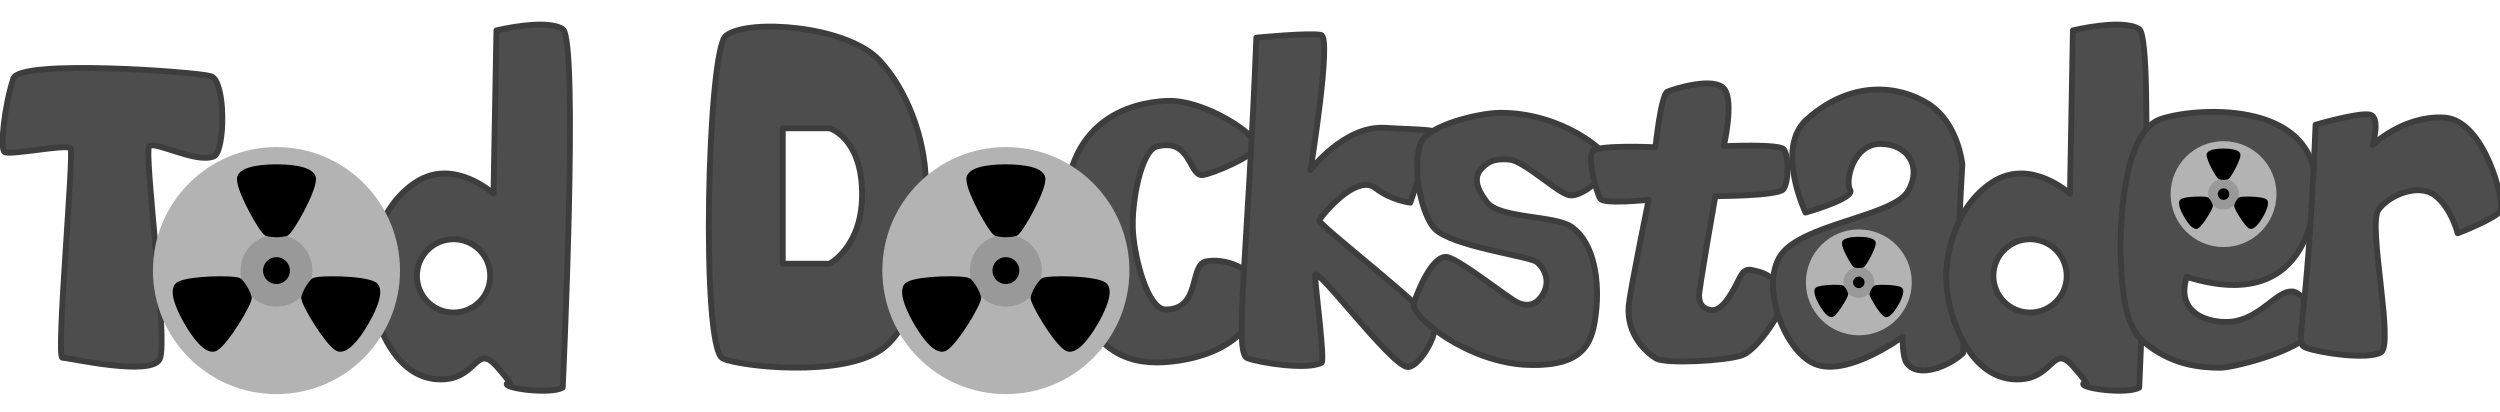
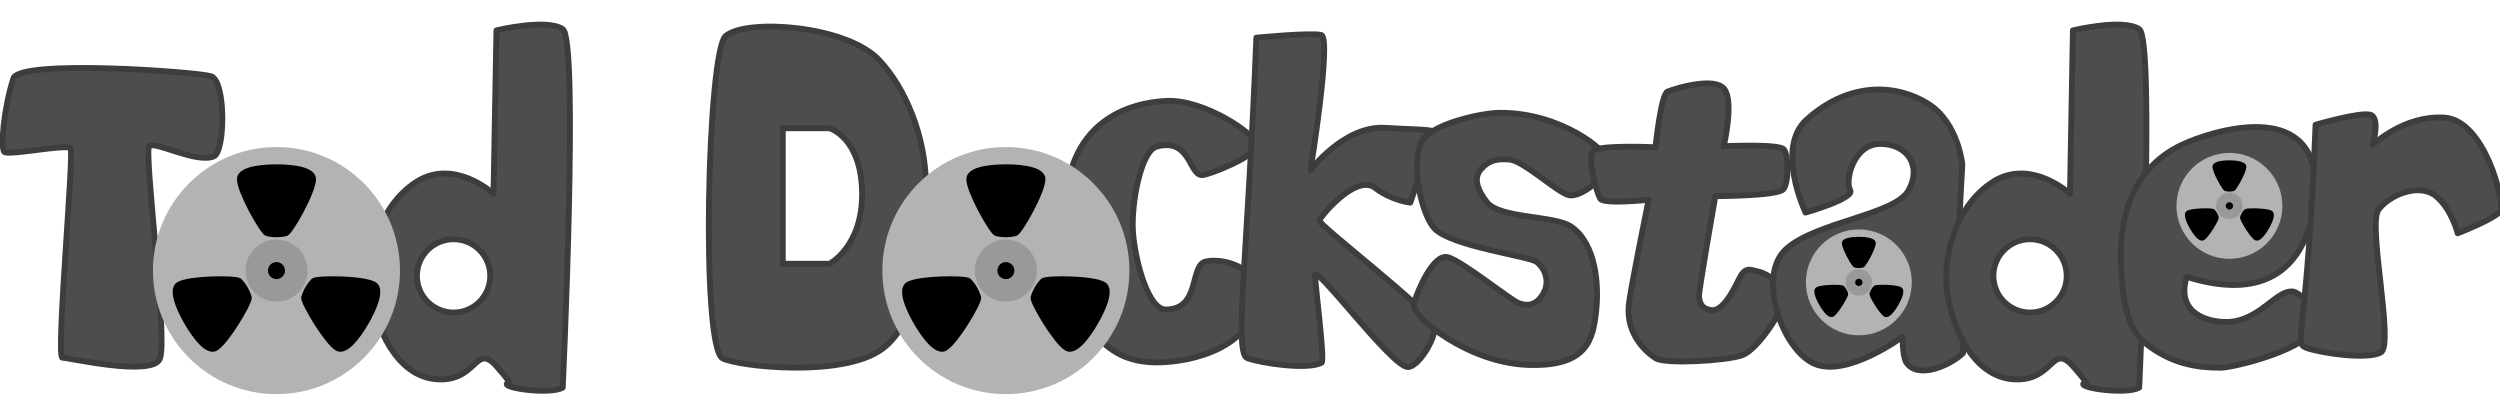
<svg xmlns="http://www.w3.org/2000/svg" xmlns:xlink="http://www.w3.org/1999/xlink" width="100%" height="100%" viewBox="0,0,425,70">
  <defs>
    <style type="text/css">
      .letter {
        fill:#4d4d4d;
        stroke:#3d3d3d;
        stroke-width:1;
        stroke-linejoin:round;
        stroke-linecap:round;
      }
    </style>
    <path id="reel_inner" d="m 50,8 C 52,8 65,8 65,13 65,18 56,34 54,35 Q 50,36 46,35 C 44,34 35,18 35,13 35,8 48,8 50,8 z" style="fill:#000000;stroke:#000000;stroke-width:2;" />
    <g id="reel">
      <circle cx="50" cy="50" r="50" stroke-width="0" fill="#b3b3b3" />
-       <circle cx="50" cy="50" r="10" stroke="#999999" stroke-width="3%" fill="#000000" />
-       <use xlink:href="#reel_inner" />
-       <use xlink:href="#reel_inner" transform="rotate(-120 50 50)" />
-       <use xlink:href="#reel_inner" transform="rotate(-240 50 50)" />
+       <circle cx="50" cy="50" r="8" stroke="#999999" stroke-width="3%" fill="#000000" />
+       <g id="tape_reel">
+         <use xlink:href="#reel_inner" />
+         <use xlink:href="#reel_inner" transform="rotate(-120 50 50)" />
+         <use xlink:href="#reel_inner" transform="rotate(-240 50 50)" />
+       </g>
    </g>
    <g id="reel_cw">
      <use xlink:href="#reel" />
      <animateTransform attributeType="xml" attributeName="transform" type="rotate" from="0 50 50" to="360 50 50" dur="8s" repeatCount="indefinite" />
    </g>
    <g id="reel_ccw">
      <use xlink:href="#reel" />
      <animateTransform attributeType="xml" attributeName="transform" type="rotate" from="0 50 50" to="-360 50 50" dur="8s" repeatCount="indefinite" />
    </g>
    <g id="T">
      <path class="letter" d="M 2.273,13.336 C 0.699,18.161 0,25.205 0.758,25.836 1.515,26.468 11.364,24.447 11.996,25.205 c 0.631,0.758 -2.525,35.608 -1.389,35.608 1.136,0 15.026,3.246 16.541,0.253 1.515,-2.994 -2.778,-35.355 -1.768,-36.239 1.01,-0.884 7.923,2.976 10.954,1.768 C 38.311,25.806 38.417,13.714 35.86,12.957 33.304,12.199 3.351,10.028 2.273,13.336 z" />
    </g>
    <g id="R">
-       <path d="m 24.802,22.738 c 0,2.669 -2.164,4.833 -4.833,4.833 -2.669,0 -4.833,-2.164 -4.833,-4.833 0,-2.669 2.164,-4.833 4.833,-4.833 2.669,0 4.833,2.164 4.833,4.833 z M 3.059,7.674 C 2.437,9.613 0.231,58.103 1.941,61.411 c 4.173,0.054 9.46,1.958 12.486,-0.916 1.26,-0.729 -1.393,-18.913 -0.248,-20.159 1.145,-1.246 15.367,21.039 17.356,21.275 2.573,0.306 8.034,-1.852 8.228,-4.367 0.606,-7.826 -12.603,-20.043 -12.603,-20.043 0,0 9.494,-7.498 9.956,-14.888 C 37.578,14.924 34.305,6.703 23.682,5.78 13.059,4.856 3.681,5.735 3.059,7.674 z" />
+       <path class="letter" d="m 24.802,22.738 c 0,2.669 -2.164,4.833 -4.833,4.833 -2.669,0 -4.833,-2.164 -4.833,-4.833 0,-2.669 2.164,-4.833 4.833,-4.833 2.669,0 4.833,2.164 4.833,4.833 z M 3.059,7.674 C 2.437,9.613 0.231,58.103 1.941,61.411 c 4.173,0.054 9.46,1.958 12.486,-0.916 1.26,-0.729 -1.393,-18.913 -0.248,-20.159 1.145,-1.246 15.367,21.039 17.356,21.275 2.573,0.306 8.034,-1.852 8.228,-4.367 0.606,-7.826 -12.603,-20.043 -12.603,-20.043 0,0 9.494,-7.498 9.956,-14.888 C 37.578,14.924 34.305,6.703 23.682,5.78 13.059,4.856 3.681,5.735 3.059,7.674 z" />
    </g>
    <g id="L">
-       <path d="M 1.918,3.053 C 1.437,4.276 0.247,59.658 1.539,62.31 c 0.918,1.205 31.031,1.01 32.925,1.01 1.894,0 2.147,-16.704 0,-18.093 -2.147,-1.389 -21.328,4.546 -21.328,4.546 0,0 4.394,-43.258 2.525,-46.214 C 14.272,2.548 1.918,3.053 1.918,3.053 z" />
+       <path class="letter" d="M 1.918,3.053 C 1.437,4.276 0.247,59.658 1.539,62.31 c 0.918,1.205 31.031,1.01 32.925,1.01 1.894,0 2.147,-16.704 0,-18.093 -2.147,-1.389 -21.328,4.546 -21.328,4.546 0,0 4.394,-43.258 2.525,-46.214 C 14.272,2.548 1.918,3.053 1.918,3.053 z" />
    </g>
    <g id="I">
-       <path d="M 3.85,7.382 C 2.713,8.265 2.713,14.958 3.597,15.715 4.481,16.473 7.259,16.347 7.259,16.347 L 7.007,53.344 c 0,0 -4.167,-1e-6 -5.177,1.01 -1.01,1.01 -1.894,8.118 -0.758,8.118 1.136,0 20.435,-0.126 22.329,-0.126 1.894,0 3.03,-8.497 0.884,-9.886 -2.147,-1.389 -5.177,0.126 -5.177,0.126 L 18.351,16.599 c 0,0 3.283,0.884 4.924,0.126 C 24.917,15.968 25.8,7.382 24.411,6.371 23.022,5.361 3.85,7.382 3.85,7.382 z" />
+       <path class="letter" d="M 3.85,7.382 C 2.713,8.265 2.713,14.958 3.597,15.715 4.481,16.473 7.259,16.347 7.259,16.347 L 7.007,53.344 c 0,0 -4.167,-1e-6 -5.177,1.01 -1.01,1.01 -1.894,8.118 -0.758,8.118 1.136,0 20.435,-0.126 22.329,-0.126 1.894,0 3.03,-8.497 0.884,-9.886 -2.147,-1.389 -5.177,0.126 -5.177,0.126 L 18.351,16.599 c 0,0 3.283,0.884 4.924,0.126 C 24.917,15.968 25.8,7.382 24.411,6.371 23.022,5.361 3.85,7.382 3.85,7.382 z" />
    </g>
    <g id="D">
-       <path d="m 13.071,21.804 0,23.036 7.946,0 c 0,0 5.714,-2.946 5.536,-12.232 C 26.375,23.321 21.018,21.804 21.018,21.804 z M 3.383,6.099 C 7.04,3.1 23.896,4.319 29.454,10.206 c 4.58,4.851 7.871,13.138 7.946,20.982 0.089,9.286 -0.625,23.125 -7.411,28.125 -6.786,5 -24.568,2.956 -27.143,1.607 C -0.903,58.956 0.263,8.656 3.383,6.099 z" />
+       <path class="letter" d="m 13.071,21.804 0,23.036 7.946,0 c 0,0 5.714,-2.946 5.536,-12.232 C 26.375,23.321 21.018,21.804 21.018,21.804 z M 3.383,6.099 C 7.04,3.1 23.896,4.319 29.454,10.206 c 4.58,4.851 7.871,13.138 7.946,20.982 0.089,9.286 -0.625,23.125 -7.411,28.125 -6.786,5 -24.568,2.956 -27.143,1.607 C -0.903,58.956 0.263,8.656 3.383,6.099 z" />
    </g>
    <g id="C">
-       <path d="m 23.991,23.161 c 1.136,0 9.312,-4.067 9.312,-6.34 0,-2.273 -8.935,-9.864 -15.373,-9.47 C 11.743,7.729 0.374,11.52 0.758,32.352 1.263,59.752 10.407,63.071 16.289,63.071 c 5.882,0 17.015,-3.193 17.015,-14.81 0,-5.458 -5.719,-7.508 -8.681,-6.692 -2.811,0.774 -0.818,10.228 -6.819,10.228 -3.03,0 -5.245,-10.692 -5.556,-16.541 -0.331,-6.229 1.389,-17.299 4.041,-18.183 5.761,-1.92 5.462,6.088 7.702,6.088 z" />
+       <path class="letter" d="m 23.991,23.161 c 1.136,0 9.312,-4.067 9.312,-6.34 0,-2.273 -8.935,-9.864 -15.373,-9.47 C 11.743,7.729 0.374,11.52 0.758,32.352 1.263,59.752 10.407,63.071 16.289,63.071 c 5.882,0 17.015,-3.193 17.015,-14.81 0,-5.458 -5.719,-7.508 -8.681,-6.692 -2.811,0.774 -0.818,10.228 -6.819,10.228 -3.03,0 -5.245,-10.692 -5.556,-16.541 -0.331,-6.229 1.389,-17.299 4.041,-18.183 5.761,-1.92 5.462,6.088 7.702,6.088 z" />
    </g>
    <g id="B">
-       <path d="m 24.688,47.1 c 0,3.723 -3.018,6.741 -6.741,6.741 -3.723,0 -6.741,-3.018 -6.741,-6.741 0,-3.723 3.018,-6.741 6.741,-6.741 3.723,0 6.741,3.018 6.741,6.741 z M 24.56,21.407 c 0,2.669 -2.164,4.833 -4.833,4.833 -2.669,0 -4.833,-2.164 -4.833,-4.833 0,-2.669 2.164,-4.833 4.833,-4.833 2.669,0 4.833,2.164 4.833,4.833 z M 2.817,6.343 C 2.195,8.282 -0.011,56.772 1.7,60.08 c 1.212,2.343 19.002,1.102 23.608,-0.08 4.538,-1.165 11.036,-5.518 11.814,-15.576 0.606,-7.826 -7.805,-13.856 -7.805,-13.856 0,0 6.085,-2.068 6.546,-9.458 C 36.326,13.719 34.064,5.372 23.441,4.449 12.818,3.525 3.44,4.404 2.817,6.343 z" />
+       <path class="letter" d="m 24.688,47.1 c 0,3.723 -3.018,6.741 -6.741,6.741 -3.723,0 -6.741,-3.018 -6.741,-6.741 0,-3.723 3.018,-6.741 6.741,-6.741 3.723,0 6.741,3.018 6.741,6.741 z M 24.56,21.407 c 0,2.669 -2.164,4.833 -4.833,4.833 -2.669,0 -4.833,-2.164 -4.833,-4.833 0,-2.669 2.164,-4.833 4.833,-4.833 2.669,0 4.833,2.164 4.833,4.833 z M 2.817,6.343 C 2.195,8.282 -0.011,56.772 1.7,60.08 c 1.212,2.343 19.002,1.102 23.608,-0.08 4.538,-1.165 11.036,-5.518 11.814,-15.576 0.606,-7.826 -7.805,-13.856 -7.805,-13.856 0,0 6.085,-2.068 6.546,-9.458 C 36.326,13.719 34.064,5.372 23.441,4.449 12.818,3.525 3.44,4.404 2.817,6.343 z" />
    </g>
    <g id="y">
-       <path d="m 0.502,19.768 c -0.211,1.889 15.677,33.392 14.92,36.902 -1.476,6.847 -7.52,-2.238 -9.03,-1.225 -1.751,1.175 -2.669,8.597 -1.084,10.194 2.045,2.062 19.525,4.873 23.682,0.716 4.157,-4.157 5.529,-23.381 5.529,-23.381 0,0 2.262,-22.263 -0.047,-24.573 -2.309,-2.309 -8.86,-1.538 -9.813,0.395 -0.953,1.933 -2.055,30.436 -2.055,30.436 0,0 -5.825,-31.472 -7.182,-32.745 -1.701,-1.595 -14.71,1.391 -14.92,3.28 z" />
+       <path class="letter" d="m 0.502,19.768 c -0.211,1.889 15.677,33.392 14.92,36.902 -1.476,6.847 -7.52,-2.238 -9.03,-1.225 -1.751,1.175 -2.669,8.597 -1.084,10.194 2.045,2.062 19.525,4.873 23.682,0.716 4.157,-4.157 5.529,-23.381 5.529,-23.381 0,0 2.262,-22.263 -0.047,-24.573 -2.309,-2.309 -8.86,-1.538 -9.813,0.395 -0.953,1.933 -2.055,30.436 -2.055,30.436 0,0 -5.825,-31.472 -7.182,-32.745 -1.701,-1.595 -14.71,1.391 -14.92,3.28 z" />
    </g>
    <g id="w">
-       <path d="m 0.502,20.768 c -0.211,1.889 12.498,40.755 15.34,43.089 1.906,1.083 4.144,2.361 7.128,-0.163 4.157,-4.157 6.333,-19.845 6.333,-19.845 0,0 0.561,19.993 4,20.346 3.418,0.35 5.096,-0.941 7.114,-3.123 2.577,-2.787 7.533,-38.602 7.037,-39.911 -1.099,-2.905 -6.435,-3.771 -7.862,-3.253 -1.749,0.636 -3.006,24.664 -3.006,24.664 0,0 -3.217,-17.747 -6.114,-24.053 -2.309,-2.309 -8.86,-0.654 -9.813,1.279 -0.953,1.933 -2.055,30.436 -2.055,30.436 0,0 -1.825,-31.472 -3.182,-32.745 -1.701,-1.595 -14.71,1.391 -14.92,3.28 z" />
+       <path class="letter" d="m 0.502,20.768 c -0.211,1.889 12.498,40.755 15.34,43.089 1.906,1.083 4.144,2.361 7.128,-0.163 4.157,-4.157 6.333,-19.845 6.333,-19.845 0,0 0.561,19.993 4,20.346 3.418,0.35 5.096,-0.941 7.114,-3.123 2.577,-2.787 7.533,-38.602 7.037,-39.911 -1.099,-2.905 -6.435,-3.771 -7.862,-3.253 -1.749,0.636 -3.006,24.664 -3.006,24.664 0,0 -3.217,-17.747 -6.114,-24.053 -2.309,-2.309 -8.86,-0.654 -9.813,1.279 -0.953,1.933 -2.055,30.436 -2.055,30.436 0,0 -1.825,-31.472 -3.182,-32.745 -1.701,-1.595 -14.71,1.391 -14.92,3.28 z" />
    </g>
    <g id="v">
-       <path d="m 0.502,19.768 c -0.211,1.889 16.498,40.755 19.34,43.089 1.906,1.083 4.144,2.361 7.128,-0.163 5.265,-6.132 10.367,-40.139 7.502,-44.292 -2.309,-2.309 -8.86,-1.538 -9.813,0.395 -0.953,1.933 -2.055,30.436 -2.055,30.436 0,0 -5.825,-31.472 -7.182,-32.745 -1.701,-1.595 -14.71,1.391 -14.92,3.28 z" />
+       <path class="letter" d="m 0.502,19.768 c -0.211,1.889 16.498,40.755 19.34,43.089 1.906,1.083 4.144,2.361 7.128,-0.163 5.265,-6.132 10.367,-40.139 7.502,-44.292 -2.309,-2.309 -8.86,-1.538 -9.813,0.395 -0.953,1.933 -2.055,30.436 -2.055,30.436 0,0 -5.825,-31.472 -7.182,-32.745 -1.701,-1.595 -14.71,1.391 -14.92,3.28 z" />
    </g>
    <g id="t">
-       <path d="m 23.125,15.125 c 1.704,2.158 -0.089,9.732 -0.089,9.732 0,0 9.411,-0.446 10.214,0.536 0.804,0.982 0.893,5.625 -0.089,6.786 -0.982,1.161 -11.554,1.161 -11.554,1.161 0,0 -2.857,16.161 -2.768,17.054 0.089,0.893 0.268,2.054 2.054,2.321 1.786,0.268 3.482,-2.679 4.643,-5.089 1.161,-2.411 1.875,-1.786 3.482,-1.429 1.607,0.357 4.286,2.321 4.286,4.375 0,2.054 -4.501,8.884 -7.143,9.821 C 23.393,61.375 13.125,61.911 11.518,60.929 9.911,59.946 6.472,56.93 6.875,52 c 0.193,-2.365 3.393,-18.036 3.393,-18.036 0,0 -7.589,0.804 -8.214,-0.179 -0.625,-0.982 -2.321,-7.054 -1.25,-8.125 C 1.875,24.589 11.429,25.036 11.429,25.036 c 0,0 0.926,-8.994 2.054,-9.464 C 14.61,15.102 21.421,12.967 23.125,15.125 z" />
+       <path class="letter" d="m 23.125,15.125 c 1.704,2.158 -0.089,9.732 -0.089,9.732 0,0 9.411,-0.446 10.214,0.536 0.804,0.982 0.893,5.625 -0.089,6.786 -0.982,1.161 -11.554,1.161 -11.554,1.161 0,0 -2.857,16.161 -2.768,17.054 0.089,0.893 0.268,2.054 2.054,2.321 1.786,0.268 3.482,-2.679 4.643,-5.089 1.161,-2.411 1.875,-1.786 3.482,-1.429 1.607,0.357 4.286,2.321 4.286,4.375 0,2.054 -4.501,8.884 -7.143,9.821 C 23.393,61.375 13.125,61.911 11.518,60.929 9.911,59.946 6.472,56.93 6.875,52 c 0.193,-2.365 3.393,-18.036 3.393,-18.036 0,0 -7.589,0.804 -8.214,-0.179 -0.625,-0.982 -2.321,-7.054 -1.25,-8.125 C 1.875,24.589 11.429,25.036 11.429,25.036 c 0,0 0.926,-8.994 2.054,-9.464 C 14.61,15.102 21.421,12.967 23.125,15.125 z" />
    </g>
    <g id="s">
-       <path d="m 33.304,27.304 c 0,2.883 -4.554,6.25 -6.518,5.893 -1.964,-0.357 -7.683,-5.853 -10.179,-6.071 -2.495,-0.219 -3.607,0.327 -4.732,1.518 -1.125,1.19 -1.29,2.874 0.893,5.714 2.183,2.841 11.568,2.225 14.375,4.196 4.196,2.946 4.703,9.899 4.196,14.375 -0.536,4.732 -1.429,9.464 -11.607,9.107 C 9.554,61.679 -0.268,53.732 0.357,51.589 c 0.625,-2.143 3.304,-8.571 5.804,-7.857 2.5,0.714 10.446,7.143 11.964,7.768 1.518,0.625 3.125,0.446 4.286,-1.696 C 23.571,47.661 22.5,45.518 21.25,44.536 20,43.554 6.607,41.857 3.839,38.821 1.713,36.49 -0.089,28.643 1.518,24.357 2.692,21.227 11.652,19.206 14.911,19.179 c 10.446,-0.089 18.393,6.504 18.393,8.125 z" />
+       <path class="letter" d="m 33.304,27.304 c 0,2.883 -4.554,6.25 -6.518,5.893 -1.964,-0.357 -7.683,-5.853 -10.179,-6.071 -2.495,-0.219 -3.607,0.327 -4.732,1.518 -1.125,1.19 -1.29,2.874 0.893,5.714 2.183,2.841 11.568,2.225 14.375,4.196 4.196,2.946 4.703,9.899 4.196,14.375 -0.536,4.732 -1.429,9.464 -11.607,9.107 C 9.554,61.679 -0.268,53.732 0.357,51.589 c 0.625,-2.143 3.304,-8.571 5.804,-7.857 2.5,0.714 10.446,7.143 11.964,7.768 1.518,0.625 3.125,0.446 4.286,-1.696 C 23.571,47.661 22.5,45.518 21.25,44.536 20,43.554 6.607,41.857 3.839,38.821 1.713,36.49 -0.089,28.643 1.518,24.357 2.692,21.227 11.652,19.206 14.911,19.179 c 10.446,-0.089 18.393,6.504 18.393,8.125 z" />
    </g>
    <g id="r">
-       <path d="m 3.646,21.209 c -1.387,36.125 -3.859,37.073 -1.548,37.933 2.312,0.86 10.332,2.063 12.644,0.773 2.312,-1.29 -2.265,-21.653 -0.415,-24.233 1.849,-2.58 6.888,-4.581 9.662,-2.431 2.774,2.15 3.812,6.407 3.812,6.407 0,0 6.517,-2.507 7.284,-3.827 0.767,-1.32 -2.613,-15.408 -9.548,-15.838 -6.935,-0.43 -12.181,4.656 -12.181,4.656 0,0 1.387,-4.731 -0.462,-5.161 -1.849,-0.43 -9.247,1.72 -9.247,1.72 z" />
+       <path class="letter" d="m 3.646,21.209 c -1.387,36.125 -3.859,37.073 -1.548,37.933 2.312,0.86 10.332,2.063 12.644,0.773 2.312,-1.29 -2.265,-21.653 -0.415,-24.233 1.849,-2.58 6.888,-4.581 9.662,-2.431 2.774,2.15 3.812,6.407 3.812,6.407 0,0 6.517,-2.507 7.284,-3.827 0.767,-1.32 -2.613,-15.408 -9.548,-15.838 -6.935,-0.43 -12.181,4.656 -12.181,4.656 0,0 1.387,-4.731 -0.462,-5.161 -1.849,-0.43 -9.247,1.72 -9.247,1.72 z" />
    </g>
    <g id="p">
-       <path id="p_outline" d="m 28.464,37.052 c 0,3.442 -2.79,6.232 -6.232,6.232 -3.442,0 -6.232,-2.79 -6.232,-6.232 0,-3.442 2.79,-6.232 6.232,-6.232 3.442,0 6.232,2.79 6.232,6.232 z M 3.538,16.495 C 2.072,18.215 1.242,62.601 2.614,64.529 c 2.092,2.939 13.856,0.924 13.856,0.924 1.1,-0.605 -0.104,-5.159 0,-12.008 0,0 8.153,5.817 13.233,2.584 5.081,-3.233 6.5,-21.44 6.5,-21.44 0,0 0.589,-15.322 -6.339,-19.479 -6.928,-4.157 -12.832,3.026 -12.832,3.026 0,0 0.503,-3.896 -0.897,-4.558 -1.456,-0.689 -12.598,2.918 -12.598,2.918 z" />
+       <path class="letter" d="m 28.464,37.052 c 0,3.442 -2.79,6.232 -6.232,6.232 -3.442,0 -6.232,-2.79 -6.232,-6.232 0,-3.442 2.79,-6.232 6.232,-6.232 3.442,0 6.232,2.79 6.232,6.232 z M 3.538,16.495 C 2.072,18.215 1.242,62.601 2.614,64.529 c 2.092,2.939 13.856,0.924 13.856,0.924 1.1,-0.605 -0.104,-5.159 0,-12.008 0,0 8.153,5.817 13.233,2.584 5.081,-3.233 6.5,-21.44 6.5,-21.44 0,0 0.589,-15.322 -6.339,-19.479 -6.928,-4.157 -12.832,3.026 -12.832,3.026 0,0 0.503,-3.896 -0.897,-4.558 -1.456,-0.689 -12.598,2.918 -12.598,2.918 z" />
    </g>
    <g id="o">
-       <path d="m 28.825,42.186 c 0,4.561 -3.698,8.259 -8.259,8.259 -4.561,0 -8.259,-3.698 -8.259,-8.259 0,-4.561 3.698,-8.259 8.259,-8.259 4.561,0 8.259,3.698 8.259,8.259 z M 10.164,21.034 c 9.821,-3.661 19.018,-1.964 22.5,4.375 3.482,6.339 2.232,16.911 0.179,22.625 -2.054,5.714 -7.946,12.232 -14.375,11.607 -6.429,-0.625 -12.771,-6.593 -15.536,-9.375 C 0.116,47.433 3.567,23.493 10.164,21.034 z" />
+       <path class="letter" d="m 28.825,42.186 c 0,4.561 -3.698,8.259 -8.259,8.259 -4.561,0 -8.259,-3.698 -8.259,-8.259 0,-4.561 3.698,-8.259 8.259,-8.259 4.561,0 8.259,3.698 8.259,8.259 z M 10.164,21.034 c 9.821,-3.661 19.018,-1.964 22.5,4.375 3.482,6.339 2.232,16.911 0.179,22.625 -2.054,5.714 -7.946,12.232 -14.375,11.607 -6.429,-0.625 -12.771,-6.593 -15.536,-9.375 C 0.116,47.433 3.567,23.493 10.164,21.034 z" />
    </g>
    <g id="n">
-       <path d="m 0.003,23.613 c -0.455,-0.911 3.839,-3.304 7.143,-3.304 3.304,0 3.571,3.75 3.571,3.75 0,0 8.25,-3.75 12.625,-3.75 4.375,0 5.357,3.661 5.357,3.661 0.828,1.491 0.98,2.761 1.339,9.643 0.118,1.611 1.795,25.113 0.179,26.054 -0.952,0.554 -10.113,0.554 -10.536,0.268 -2.225,-1.503 2.009,-25.614 1.786,-26.946 -0.282,-1.684 -2.991,-3.62 -4.643,-3.482 -1.652,0.138 -4.036,2.056 -4.143,3.661 -0.079,1.18 1.508,24.728 0.714,25.786 C 12.445,60.22 2.279,60.22 0.896,59.041 -0.456,57.889 3.035,29.683 2.861,29.327 1.921,27.416 0.003,23.613 0.003,23.613 z" />
+       <path class="letter" d="m 0.003,23.613 c -0.455,-0.911 3.839,-3.304 7.143,-3.304 3.304,0 3.571,3.75 3.571,3.75 0,0 8.25,-3.75 12.625,-3.75 4.375,0 5.357,3.661 5.357,3.661 0.828,1.491 0.98,2.761 1.339,9.643 0.118,1.611 1.795,25.113 0.179,26.054 -0.952,0.554 -10.113,0.554 -10.536,0.268 -2.225,-1.503 2.009,-25.614 1.786,-26.946 -0.282,-1.684 -2.991,-3.62 -4.643,-3.482 -1.652,0.138 -4.036,2.056 -4.143,3.661 -0.079,1.18 1.508,24.728 0.714,25.786 C 12.445,60.22 2.279,60.22 0.896,59.041 -0.456,57.889 3.035,29.683 2.861,29.327 1.921,27.416 0.003,23.613 0.003,23.613 z" />
    </g>
    <g id="m">
-       <path d="m 0.768,24.352 c -0.455,-0.911 3.839,-3.304 7.143,-3.304 3.304,0 3.571,3.75 3.571,3.75 0,0 6.25,-3.75 10.625,-3.75 4.375,0 5.357,3.661 5.357,3.661 2.868,-0.915 9.935,-6.005 12.857,-3.661 3.862,3.675 5.096,34.458 4.196,37.214 -0.88,2.696 -9.148,2.696 -10.054,2.696 -2.886,0 -1.821,-26.33 -1.821,-27.768 0,-1.125 -0.793,-2.817 -2.054,-2.679 -1.261,0.138 -1.889,2.432 -1.786,3.839 0.118,1.611 1.795,25.113 0.179,26.054 -0.952,0.554 -10.113,0.554 -10.536,0.268 -2.225,-1.503 2.098,-25.793 1.875,-27.125 -0.282,-1.684 -2.187,-3.531 -3.839,-3.393 -1.652,0.138 -2.929,2.145 -3.036,3.75 -0.079,1.18 1.508,24.728 0.714,25.786 C 13.209,60.959 3.044,60.959 1.661,59.781 0.308,58.628 3.8,30.422 3.625,30.066 2.686,28.155 0.768,24.352 0.768,24.352 z" />
+       <path class="letter" d="m 0.768,24.352 c -0.455,-0.911 3.839,-3.304 7.143,-3.304 3.304,0 3.571,3.75 3.571,3.75 0,0 6.25,-3.75 10.625,-3.75 4.375,0 5.357,3.661 5.357,3.661 2.868,-0.915 9.935,-6.005 12.857,-3.661 3.862,3.675 5.096,34.458 4.196,37.214 -0.88,2.696 -9.148,2.696 -10.054,2.696 -2.886,0 -1.821,-26.33 -1.821,-27.768 0,-1.125 -0.793,-2.817 -2.054,-2.679 -1.261,0.138 -1.889,2.432 -1.786,3.839 0.118,1.611 1.795,25.113 0.179,26.054 -0.952,0.554 -10.113,0.554 -10.536,0.268 -2.225,-1.503 2.098,-25.793 1.875,-27.125 -0.282,-1.684 -2.187,-3.531 -3.839,-3.393 -1.652,0.138 -2.929,2.145 -3.036,3.75 -0.079,1.18 1.508,24.728 0.714,25.786 C 13.209,60.959 3.044,60.959 1.661,59.781 0.308,58.628 3.8,30.422 3.625,30.066 2.686,28.155 0.768,24.352 0.768,24.352 z" />
    </g>
    <g id="k">
-       <path d="m 3.578,6.404 c -1.387,36.125 -3.859,53.614 -1.548,54.474 2.312,0.86 10.332,2.063 12.644,0.773 0.578,-0.323 -1.042,-12.696 -1.117,-14.827 -0.075,-2.131 12.932,15.377 15.73,15.569 1.708,0.117 4.75,-4.605 4.617,-6.897 C 33.771,53.204 13.796,38.063 14.259,37.418 c 1.849,-2.58 6.762,-7.612 9.536,-5.461 2.774,2.15 5.959,2.493 5.959,2.493 0,0 3.383,-9.957 4.15,-11.277 0.767,-1.32 -1.5,-1.013 -8.435,-1.443 -6.935,-0.43 -12.687,7.181 -12.687,7.181 0,0 3.66,-22.535 1.811,-22.965 C 12.743,5.517 3.578,6.404 3.578,6.404 z" />
+       <path class="letter" d="m 3.578,6.404 c -1.387,36.125 -3.859,53.614 -1.548,54.474 2.312,0.86 10.332,2.063 12.644,0.773 0.578,-0.323 -1.042,-12.696 -1.117,-14.827 -0.075,-2.131 12.932,15.377 15.73,15.569 1.708,0.117 4.75,-4.605 4.617,-6.897 C 33.771,53.204 13.796,38.063 14.259,37.418 c 1.849,-2.58 6.762,-7.612 9.536,-5.461 2.774,2.15 5.959,2.493 5.959,2.493 0,0 3.383,-9.957 4.15,-11.277 0.767,-1.32 -1.5,-1.013 -8.435,-1.443 -6.935,-0.43 -12.687,7.181 -12.687,7.181 0,0 3.66,-22.535 1.811,-22.965 C 12.743,5.517 3.578,6.404 3.578,6.404 z" />
    </g>
    <g id="i">
-       <path d="m 2.844,27.362 c 0.981,-0.959 12.059,-1.009 13.456,0.384 1.397,1.393 0.053,32.369 -1.14,33.109 C 13.966,61.594 4.286,61.878 1.737,60.243 0.171,59.239 1.863,28.32 2.844,27.362 z" />
-       <path d="m 3.693,13.662 c -0.896,0.995 -1.469,7.448 -0.547,8.748 0.627,0.884 11.018,1.363 12.881,0.32 1.06,-0.594 2.394,-8.088 0.77,-9.084 -1.878,-1.153 -11.989,-1.222 -13.105,0.017 z" />
+       <path class="letter" d="m 2.844,27.362 c 0.981,-0.959 12.059,-1.009 13.456,0.384 1.397,1.393 0.053,32.369 -1.14,33.109 C 13.966,61.594 4.286,61.878 1.737,60.243 0.171,59.239 1.863,28.32 2.844,27.362 z" />
+       <path class="letter" d="m 3.693,13.662 c -0.896,0.995 -1.469,7.448 -0.547,8.748 0.627,0.884 11.018,1.363 12.881,0.32 1.06,-0.594 2.394,-8.088 0.77,-9.084 -1.878,-1.153 -11.989,-1.222 -13.105,0.017 z" />
    </g>
    <g id="h">
-       <path d="m 3.173,3.79 c -1.31,23.329 -2.492,49.053 -0.924,59.119 12.008,1.847 12.711,-1.225 12.711,-1.225 0,0 -1.611,-29.656 -0.576,-32.525 1.036,-2.868 3.2,-4.25 5.509,-3.789 2.309,0.462 3.3,1.513 2.838,9.826 -0.462,8.313 -2.041,21.741 -1.084,24.017 0.895,2.129 10.088,2.202 11.881,0.843 1.487,-1.127 0.957,-33.127 -0.428,-35.898 -1.386,-2.771 -4.284,-5.462 -9.826,-5.462 -5.542,0 -9.364,3.822 -9.364,3.822 0,0 3.025,-17.419 2.229,-18.776 -0.831,-1.417 -11.917,-1.233 -12.966,0.047 z" />
+       <path class="letter" d="m 3.173,3.79 c -1.31,23.329 -2.492,49.053 -0.924,59.119 12.008,1.847 12.711,-1.225 12.711,-1.225 0,0 -1.611,-29.656 -0.576,-32.525 1.036,-2.868 3.2,-4.25 5.509,-3.789 2.309,0.462 3.3,1.513 2.838,9.826 -0.462,8.313 -2.041,21.741 -1.084,24.017 0.895,2.129 10.088,2.202 11.881,0.843 1.487,-1.127 0.957,-33.127 -0.428,-35.898 -1.386,-2.771 -4.284,-5.462 -9.826,-5.462 -5.542,0 -9.364,3.822 -9.364,3.822 0,0 3.025,-17.419 2.229,-18.776 -0.831,-1.417 -11.917,-1.233 -12.966,0.047 z" />
    </g>
    <g id="g">
-       <path d="m 23.299,35.445 c 0,3.442 -2.79,6.232 -6.232,6.232 -3.442,0 -6.232,-2.79 -6.232,-6.232 0,-3.442 2.79,-6.232 6.232,-6.232 3.442,0 6.232,2.79 6.232,6.232 z m -0.513,-14.527 c 0,0 -6.674,-6.165 -13.14,-2.008 -6.466,4.157 -8.553,13.046 -7.725,18.829 0.83,5.797 4.317,14.251 11.245,14.713 6.928,0.462 6.466,-6.339 10.161,-2.182 3.695,4.157 3.521,6.881 -2.022,7.805 -5.542,0.924 -12.423,-6.023 -14.144,-5.161 -1.721,0.862 -5.534,7.2 -4.619,8.775 0.915,1.576 15.703,7.39 22.631,5.081 6.928,-2.309 8.648,-9.11 8.648,-9.11 0,0 2.898,-38.462 0.127,-40.309 -2.771,-1.847 -10.161,-2.309 -10.161,-2.309 z" />
+       <path class="letter" d="m 23.299,35.445 c 0,3.442 -2.79,6.232 -6.232,6.232 -3.442,0 -6.232,-2.79 -6.232,-6.232 0,-3.442 2.79,-6.232 6.232,-6.232 3.442,0 6.232,2.79 6.232,6.232 z m -0.513,-14.527 c 0,0 -6.674,-6.165 -13.14,-2.008 -6.466,4.157 -8.553,13.046 -7.725,18.829 0.83,5.797 4.317,14.251 11.245,14.713 6.928,0.462 6.466,-6.339 10.161,-2.182 3.695,4.157 3.521,6.881 -2.022,7.805 -5.542,0.924 -12.423,-6.023 -14.144,-5.161 -1.721,0.862 -5.534,7.2 -4.619,8.775 0.915,1.576 15.703,7.39 22.631,5.081 6.928,-2.309 8.648,-9.11 8.648,-9.11 0,0 2.898,-38.462 0.127,-40.309 -2.771,-1.847 -10.161,-2.309 -10.161,-2.309 z" />
    </g>
    <g id="e">
-       <path d="m 25.853,34.234 c 0,3.442 -2.79,6.232 -6.232,6.232 -3.442,0 -6.232,-2.79 -6.232,-6.232 0,-3.442 2.79,-6.232 6.232,-6.232 3.442,0 6.232,2.79 6.232,6.232 z m -14.113,12.83 c -2.193,7.104 5.386,8.131 8.289,7.529 4.714,-0.977 7.096,-5.253 9.721,-5.043 1.066,0.085 4.368,2.956 3.914,5.616 -0.713,4.177 -14.083,7.347 -16.148,7.347 -3.823,0 -8.418,-0.562 -12.968,-4.293 -3.435,-2.817 -3.725,-8.745 -3.968,-13.072 -0.337,-5.995 0.141,-22.418 6.567,-24.839 5.309,-2 26.119,-3.641 26.518,11.063 0.045,1.665 0,22.571 -21.924,15.691 z" />
+       <use xlink:href="#e_outline" />
+       <use xlink:href="#reel_cw" transform="translate(10,26) scale(.18)" />
+     </g>
+     <g id="eccw">
+       <use xlink:href="#e_outline" />
+       <use xlink:href="#reel_ccw" transform="translate(10,26) scale(.18)" />
+     </g>
+     <g id="e_outline">
+       <path class="letter" d="m 11.74,47.063 c -2.193,7.104 5.386,8.131 8.289,7.529 4.714,-0.977 7.096,-5.253 9.721,-5.043 1.066,0.085 4.368,2.956 3.914,5.616 -0.713,4.177 -14.083,7.347 -16.148,7.347 -3.823,0 -8.418,-0.562 -12.968,-4.293 -3.435,-2.817 -3.725,-8.745 -3.968,-13.072 -0.337,-5.995 0.726,-16.029 10.387,-20.554 4.93,-2.309 22.298,-7.926 22.698,6.778 0.045,1.665 0,22.571 -21.924,15.691 z" />
    </g>
    <g id="d">
-       <path d="m 21.339,46.899 c 0,3.442 -2.79,6.232 -6.232,6.232 -3.442,0 -6.232,-2.79 -6.232,-6.232 0,-3.442 2.79,-6.232 6.232,-6.232 3.442,0 6.232,2.79 6.232,6.232 z m 0.558,-13.956 c 0,0 -6.674,-6.165 -13.14,-2.008 -6.466,4.157 -8.553,13.046 -7.725,18.829 0.83,5.797 4.317,14.251 11.245,14.713 6.928,0.462 6.466,-6.339 10.161,-2.182 3.695,4.157 1.767,2.88 1.767,2.88 -0.875,0.802 7.289,1.938 9.458,0.721 0,0 2.771,-59.099 0,-60.946 -2.771,-1.847 -11.268,0.216 -11.268,0.216 z" />
+       <path class="letter" d="m 21.339,46.899 c 0,3.442 -2.79,6.232 -6.232,6.232 -3.442,0 -6.232,-2.79 -6.232,-6.232 0,-3.442 2.79,-6.232 6.232,-6.232 3.442,0 6.232,2.79 6.232,6.232 z m 0.558,-13.956 c 0,0 -6.674,-6.165 -13.14,-2.008 -6.466,4.157 -8.553,13.046 -7.725,18.829 0.83,5.797 4.317,14.251 11.245,14.713 6.928,0.462 6.466,-6.339 10.161,-2.182 3.695,4.157 1.767,2.88 1.767,2.88 -0.875,0.802 7.289,1.938 9.458,0.721 0,0 2.771,-59.099 0,-60.946 -2.771,-1.847 -11.268,0.216 -11.268,0.216 z" />
    </g>
    <g id="c">
-       <path d="m 24.352,29.768 c 1.136,0 9.312,-3.245 9.312,-5.058 0,-1.813 -8.935,-7.87 -15.373,-7.555 -6.187,0.302 -17.557,3.327 -17.173,19.946 0.505,21.86 9.649,24.509 15.531,24.509 5.882,0 17.015,-2.548 17.015,-11.816 0,-4.354 -5.719,-5.99 -8.681,-5.339 -2.811,0.618 -0.818,8.16 -6.819,8.16 -3.03,0 -5.245,-8.53 -5.556,-13.197 -0.331,-4.969 1.389,-13.801 4.041,-14.506 5.761,-1.532 5.462,4.857 7.702,4.857 z" />
+       <path class="letter" d="m 24.352,29.768 c 1.136,0 9.312,-3.245 9.312,-5.058 0,-1.813 -8.935,-7.87 -15.373,-7.555 -6.187,0.302 -17.557,3.327 -17.173,19.946 0.505,21.86 9.649,24.509 15.531,24.509 5.882,0 17.015,-2.548 17.015,-11.816 0,-4.354 -5.719,-5.99 -8.681,-5.339 -2.811,0.618 -0.818,8.16 -6.819,8.16 -3.03,0 -5.245,-8.53 -5.556,-13.197 -0.331,-4.969 1.389,-13.801 4.041,-14.506 5.761,-1.532 5.462,4.857 7.702,4.857 z" />
    </g>
    <g id="a">
-       <path d="m 22.588,48.684 c 0,3.442 -2.79,6.232 -6.232,6.232 -3.442,0 -6.232,-2.79 -6.232,-6.232 0,-3.442 2.79,-6.232 6.232,-6.232 3.442,0 6.232,2.79 6.232,6.232 z M 6.939,36.14 c 0,0 -5.212,-10.973 0.207,-15.831 7.504,-6.725 15.61,-5.877 20.69,-2.644 5.081,3.233 5.763,10.288 5.763,10.288 0,0 -1.479,24.017 -0.556,25.864 0.924,1.847 0.669,6.225 0.669,6.225 -2.243,2.132 -7.768,4.55 -9.692,1.499 -0.637,-1.283 -0.576,-4.297 -0.576,-4.297 0,0 -9.372,6.941 -14.914,4.632 -5.542,-2.309 -9.973,-14.92 -4.893,-19.539 5.081,-4.619 18.494,-5.797 20.804,-9.954 2.309,-4.157 -0.174,-7.919 -4.793,-7.919 -4.619,0 -6.038,6.339 -5.114,7.852 0.868,1.421 -7.597,3.822 -7.597,3.822 z" />
+       <use xlink:href="#a_outline" />
+       <use xlink:href="#reel_cw" transform="translate(7,39) scale(.18)" />
+     </g>
+     <g id="accw">
+       <use xlink:href="#a_outline" />
+       <use xlink:href="#reel_ccw" transform="translate(7,39) scale(.18)" />
+     </g>
+     <g id="a_outline">
+       <path class="letter" d="m 6.939,36.14 c 0,0 -5.212,-10.973 0.207,-15.831 7.504,-6.725 15.61,-5.877 20.69,-2.644 5.081,3.233 5.763,10.288 5.763,10.288 0,0 -1.479,24.017 -0.556,25.864 0.924,1.847 0.669,6.225 0.669,6.225 -2.243,2.132 -7.768,4.55 -9.692,1.499 -0.637,-1.283 -0.576,-4.297 -0.576,-4.297 0,0 -9.372,6.941 -14.914,4.632 -5.542,-2.309 -9.973,-14.92 -4.893,-19.539 5.081,-4.619 18.494,-5.797 20.804,-9.954 2.309,-4.157 -0.174,-7.919 -4.793,-7.919 -4.619,0 -6.038,6.339 -5.114,7.852 0.868,1.421 -7.597,3.822 -7.597,3.822 z" />
    </g>
  </defs>
  <use xlink:href="#T" />
-   <use xlink:href="#d" class="letter" transform="translate(62,0)" />
-   <use xlink:href="#D" class="letter" transform="translate(120,0)" />
-   <use xlink:href="#c" class="letter" transform="translate(180,0)" />
-   <use xlink:href="#k" class="letter" transform="translate(210,0)" />
-   <use xlink:href="#s" class="letter" transform="translate(240,0)" />
-   <use xlink:href="#t" class="letter" transform="translate(270,0)" />
-   <use xlink:href="#a" class="letter" transform="translate(300,0)" />
-   <use xlink:href="#d" class="letter" transform="translate(330,0)" />
-   <use xlink:href="#e" class="letter" transform="translate(360,0)" />
-   <use xlink:href="#r" class="letter" transform="translate(390,0)" />
+   <use xlink:href="#d" transform="translate(62,0)" />
+   <use xlink:href="#D" transform="translate(120,0)" />
+   <use xlink:href="#c" transform="translate(180,0)" />
+   <use xlink:href="#k" transform="translate(210,0)" />
+   <use xlink:href="#s" transform="translate(240,0)" />
+   <use xlink:href="#t" transform="translate(270,0)" />
+   <use xlink:href="#a" transform="translate(300,0)" />
+   <use xlink:href="#d" transform="translate(330,0)" />
+   <use xlink:href="#eccw" transform="translate(360,0)" />
+   <use xlink:href="#r" transform="translate(390,0)" />
  <use xlink:href="#reel_cw" transform="translate(26,25) scale(.42)" />
  <use xlink:href="#reel_ccw" transform="translate(150,25) scale(.42)" />
-   <use xlink:href="#reel_cw" transform="translate(307,39) scale(.18)" />
-   <use xlink:href="#reel_ccw" transform="translate(369,24) scale(.18)" />
</svg>
